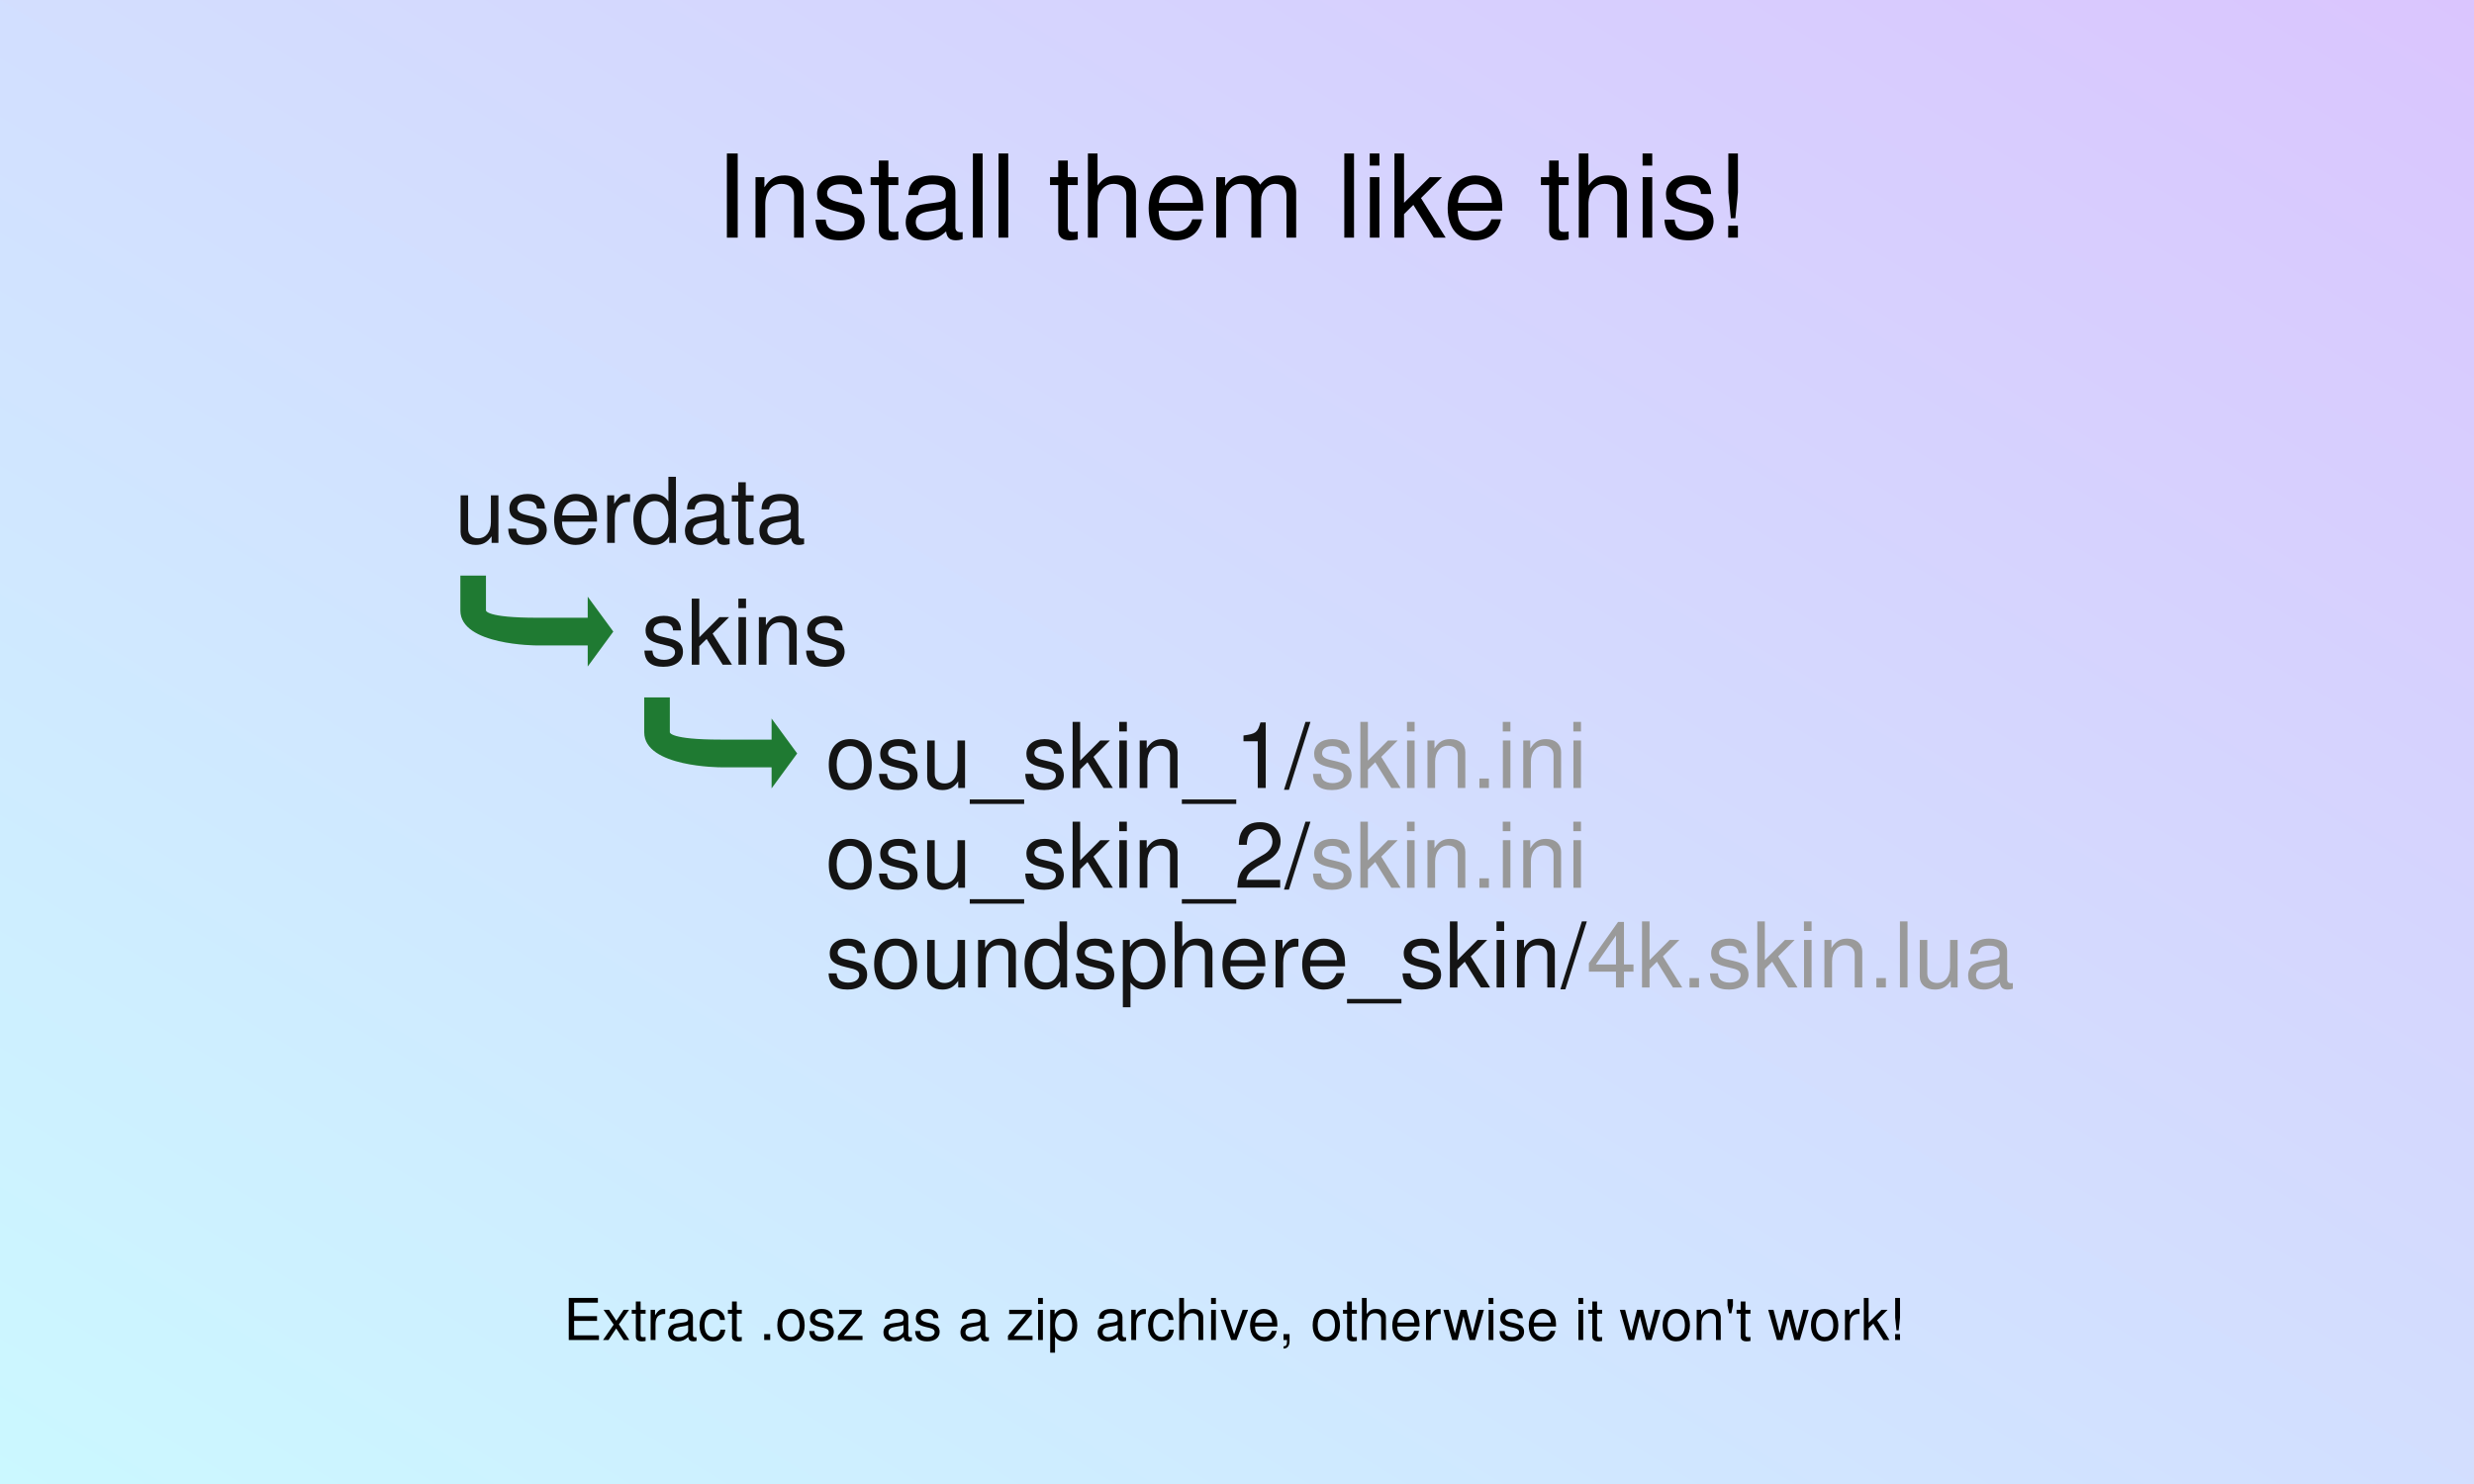
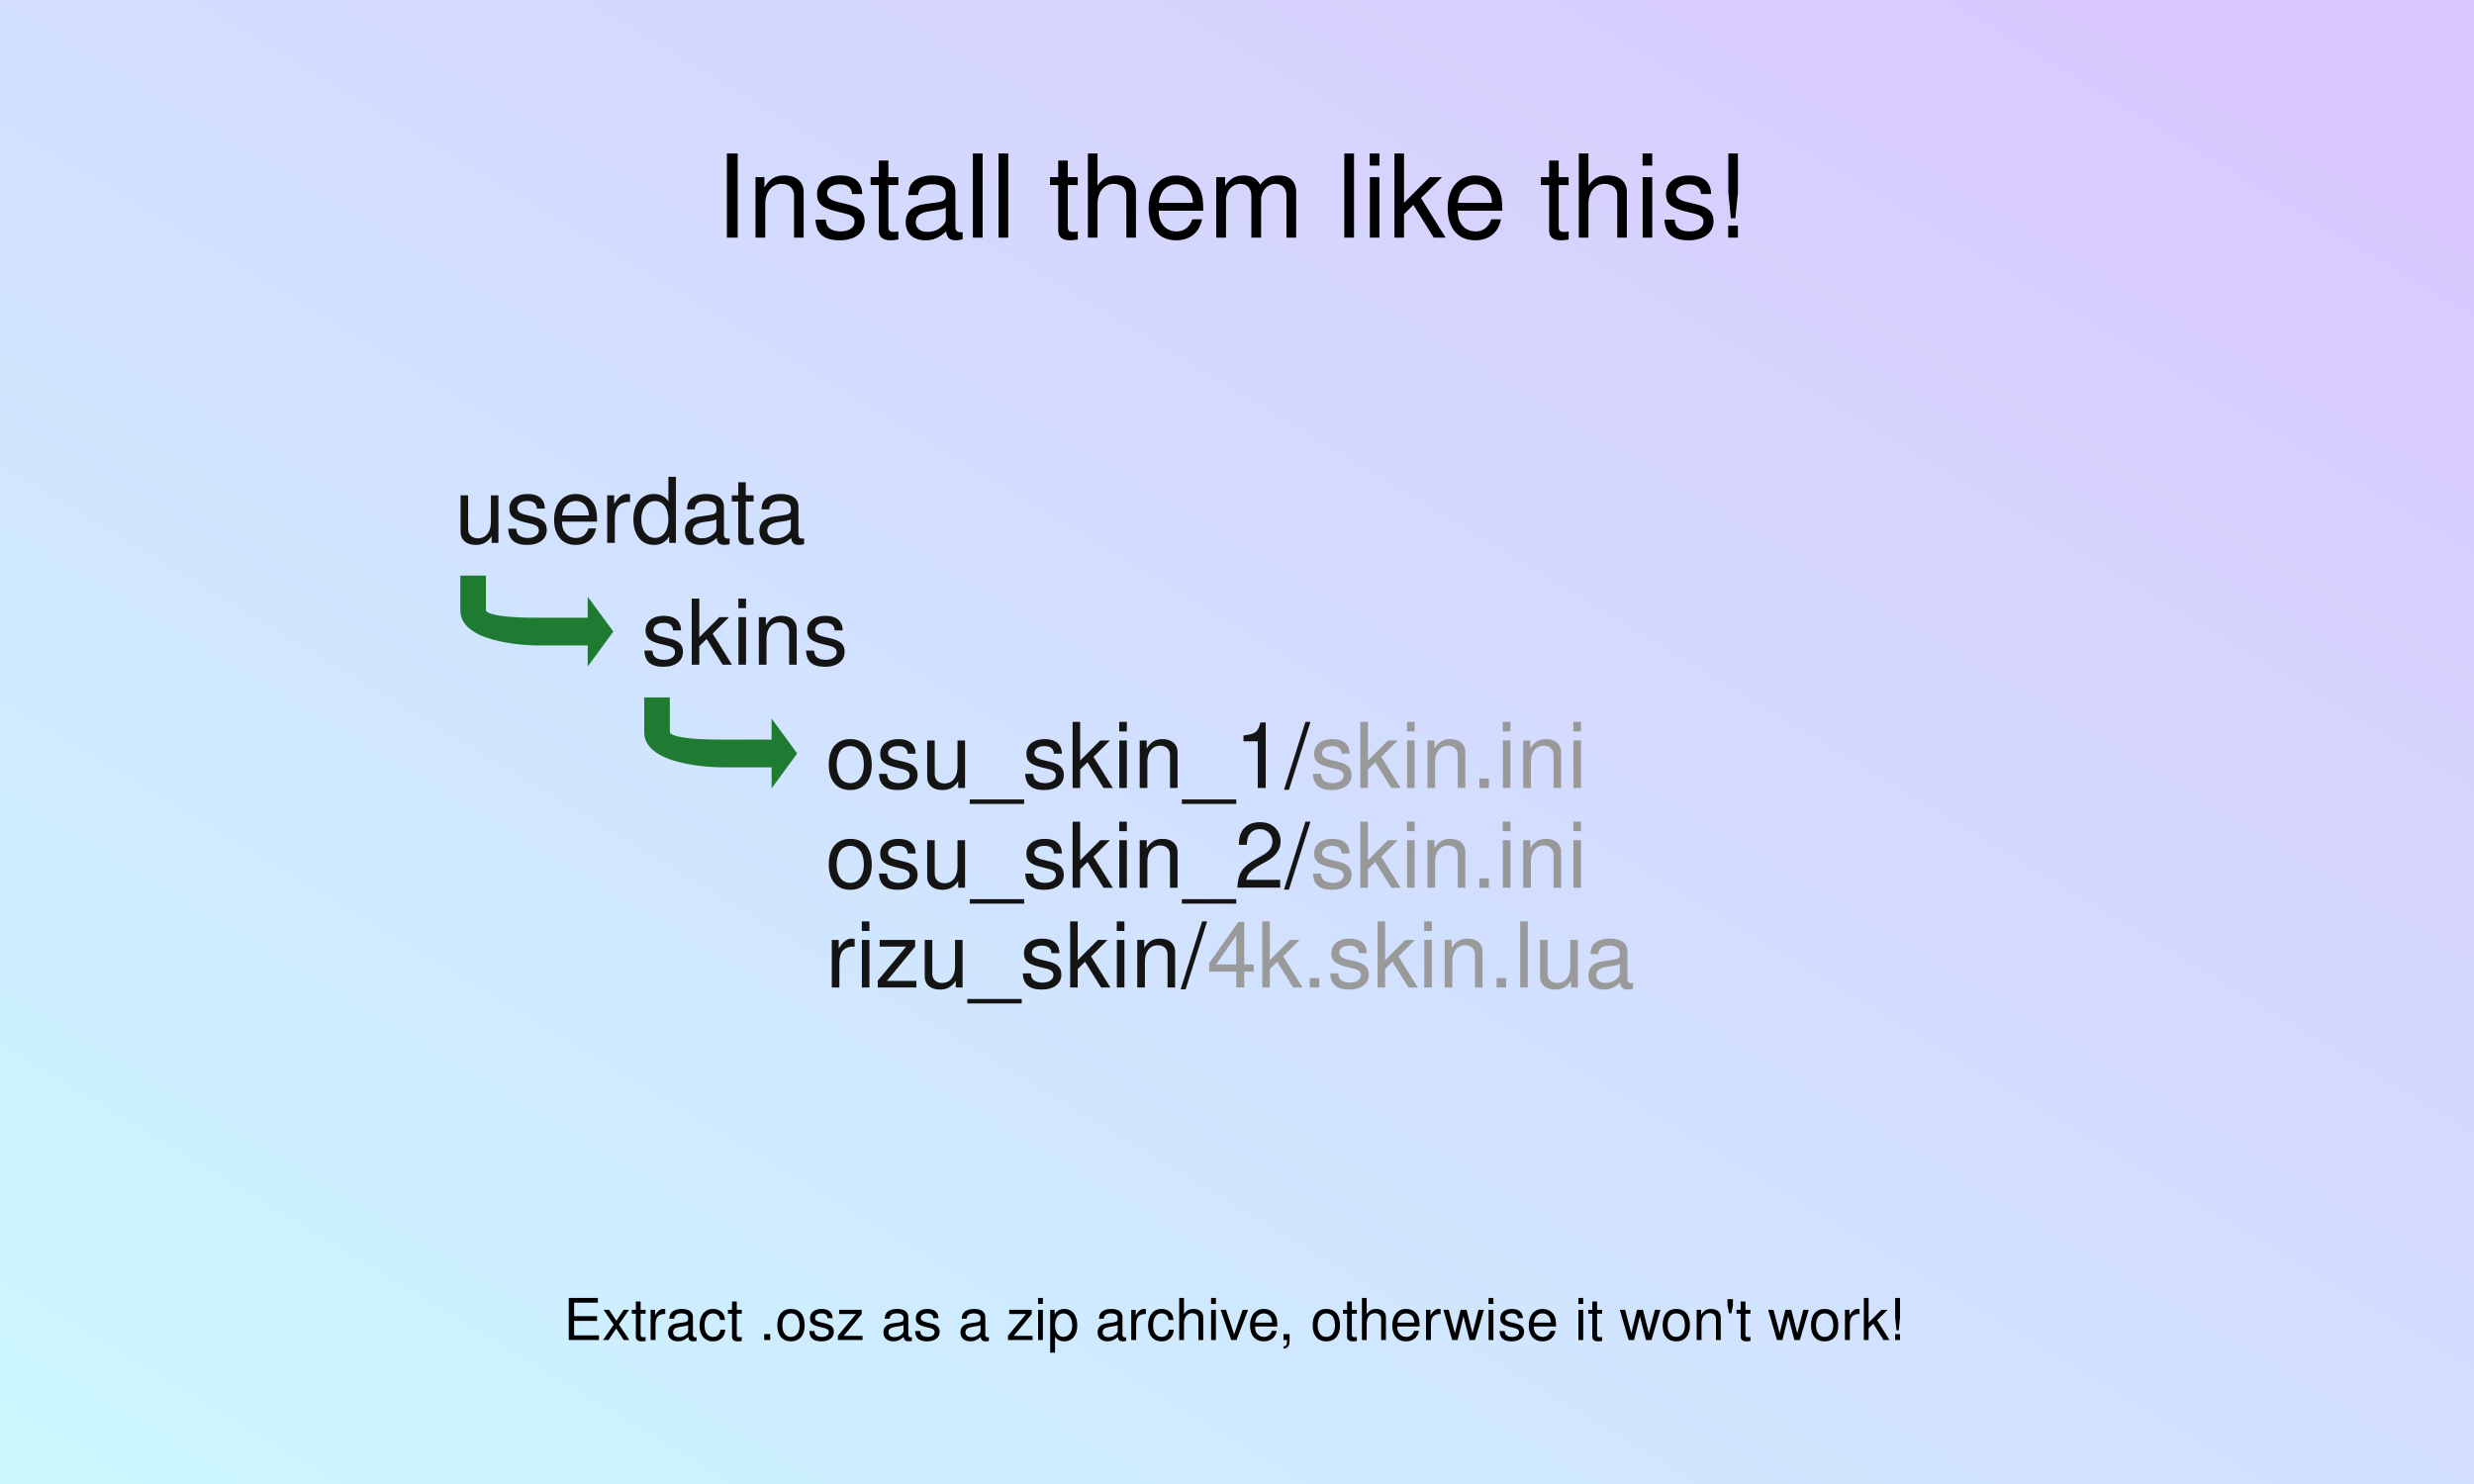
<svg xmlns="http://www.w3.org/2000/svg" xmlns:xlink="http://www.w3.org/1999/xlink" width="800" height="480" version="1.1" id="svg2">
  <defs id="defs1">
    <linearGradient fx="0.46" fy="0" id="linearGradient104" spreadMethod="pad" x1="92.808" x2="92.808" y1="197.99" y2="28.284" gradientTransform="matrix(1.885618,0,0,0.5303301,0.402832,122.314)" gradientUnits="userSpaceOnUse">
      <stop id="stop103" offset="0" stop-color="#000000" style="stop-color:#ffffff;stop-opacity:1;" />
      <stop id="stop104" offset="1" stop-color="#1c1c1c" stop-opacity="0.99" style="stop-color:#e0e0e0;stop-opacity:0.988;" />
    </linearGradient>
    <linearGradient fx="0.46" fy="0" id="linearGradient102" spreadMethod="pad" x1="92.808" x2="92.808" y1="197.99" y2="28.284" gradientTransform="matrix(1.885618,0,0,0.5303301,0.402832,122.314)" gradientUnits="userSpaceOnUse">
      <stop id="stop101" offset="0" stop-color="#000000" style="stop-color:#ffffff;stop-opacity:1;" />
      <stop id="stop102" offset="1" stop-color="#1c1c1c" stop-opacity="0.99" style="stop-color:#e0e0e0;stop-opacity:0.988;" />
    </linearGradient>
    <linearGradient fx="0.46" fy="0" id="linearGradient100" spreadMethod="pad" x1="92.808" x2="92.808" y1="197.99" y2="28.284" gradientTransform="matrix(1.885618,0,0,0.5303301,0.402832,122.314)" gradientUnits="userSpaceOnUse">
      <stop id="stop99" offset="0" stop-color="#000000" style="stop-color:#ffffff;stop-opacity:1;" />
      <stop id="stop100" offset="1" stop-color="#1c1c1c" stop-opacity="0.99" style="stop-color:#e0e0e0;stop-opacity:0.988;" />
    </linearGradient>
    <linearGradient fx="0.46" fy="0" id="linearGradient98" spreadMethod="pad" x1="92.808" x2="92.808" y1="197.99" y2="28.284" gradientTransform="matrix(1.885618,0,0,0.5303301,0.402832,122.314)" gradientUnits="userSpaceOnUse">
      <stop id="stop97" offset="0" stop-color="#000000" style="stop-color:#ffffff;stop-opacity:1;" />
      <stop id="stop98" offset="1" stop-color="#1c1c1c" stop-opacity="0.99" style="stop-color:#e0e0e0;stop-opacity:0.988;" />
    </linearGradient>
    <linearGradient fx="0.46" fy="0" id="linearGradient96" spreadMethod="pad" x1="92.808" x2="92.808" y1="197.99" y2="28.284" gradientTransform="matrix(1.885618,0,0,0.5303301,0.402832,122.314)" gradientUnits="userSpaceOnUse">
      <stop id="stop95" offset="0" stop-color="#000000" style="stop-color:#ffffff;stop-opacity:1;" />
      <stop id="stop96" offset="1" stop-color="#1c1c1c" stop-opacity="0.99" style="stop-color:#e0e0e0;stop-opacity:0.988;" />
    </linearGradient>
    <linearGradient fx="0.46" fy="0" id="linearGradient94" spreadMethod="pad" x1="362.215" x2="362.215" y1="-67.882" y2="-237.588" gradientTransform="matrix(1.885618,0,0,0.5303301,-507.5972,141)" gradientUnits="userSpaceOnUse">
      <stop id="stop93" offset="0" stop-color="#000000" style="stop-color:#ffffff;stop-opacity:1;" />
      <stop id="stop94" offset="1" stop-color="#1c1c1c" stop-opacity="0.99" style="stop-color:#e0e0e0;stop-opacity:0.99;" />
    </linearGradient>
    <linearGradient fx="0.46" fy="0" id="linearGradient92" spreadMethod="pad" x1="362.215" x2="362.215" y1="-67.882" y2="-237.588" gradientTransform="matrix(1.885618,0,0,0.5303301,-507.5972,141)" gradientUnits="userSpaceOnUse">
      <stop id="stop91" offset="0" stop-color="#000000" style="stop-color:#ffffff;stop-opacity:1;" />
      <stop id="stop92" offset="1" stop-color="#1c1c1c" stop-opacity="0.99" />
    </linearGradient>
    <linearGradient fx="0.46" fy="0" id="linearGradient90" spreadMethod="pad" x1="362.215" x2="362.215" y1="-67.882" y2="-237.588" gradientTransform="matrix(1.885618,0,0,0.5303301,-507.5972,141)" gradientUnits="userSpaceOnUse">
      <stop id="stop89" offset="0" stop-color="#000000" style="stop-color:#ffffff;stop-opacity:1;" />
      <stop id="stop90" offset="1" stop-color="#1c1c1c" stop-opacity="0.99" />
    </linearGradient>
    <linearGradient fx="0.46" fy="0" id="linearGradient88" spreadMethod="pad" x1="362.215" x2="362.215" y1="-67.882" y2="-237.588" gradientTransform="matrix(1.885618,0,0,0.5303301,-507.5972,141)" gradientUnits="userSpaceOnUse">
      <stop id="stop87" offset="0" stop-color="#000000" style="stop-color:#f0f0f0;stop-opacity:1;" />
      <stop id="stop88" offset="1" stop-color="#1c1c1c" stop-opacity="0.99" />
    </linearGradient>
    <linearGradient fx="0.46" fy="0" id="linearGradient86" spreadMethod="pad" x1="362.215" x2="362.215" y1="-67.882" y2="-237.588" gradientTransform="matrix(1.885618,0,0,0.5303301,-507.5972,141)" gradientUnits="userSpaceOnUse">
      <stop id="stop85" offset="0" stop-color="#000000" style="stop-color:#f0f0f0;stop-opacity:1;" />
      <stop id="stop86" offset="1" stop-color="#1c1c1c" stop-opacity="0.99" />
    </linearGradient>
    <linearGradient fx="0.46" fy="0" id="linearGradient84" spreadMethod="pad" x1="362.215" x2="362.215" y1="-67.882" y2="-237.588" gradientTransform="matrix(1.885618,0,0,0.5303301,-507.5972,141)" gradientUnits="userSpaceOnUse">
      <stop id="stop83" offset="0" stop-color="#000000" style="stop-color:#eeeeee;stop-opacity:1;" />
      <stop id="stop84" offset="1" stop-color="#1c1c1c" stop-opacity="0.99" />
    </linearGradient>
    <linearGradient fx="0.46" fy="0" id="linearGradient82" spreadMethod="pad" x1="362.215" x2="362.215" y1="-67.882" y2="-237.588" gradientTransform="matrix(1.885618,0,0,0.5303301,-507.5972,141)" gradientUnits="userSpaceOnUse">
      <stop id="stop81" offset="0" stop-color="#000000" style="stop-color:#e9e9e9;stop-opacity:1;" />
      <stop id="stop82" offset="1" stop-color="#1c1c1c" stop-opacity="0.99" />
    </linearGradient>
    <linearGradient fx="0.46" fy="0" id="linearGradient80" spreadMethod="pad" x1="362.215" x2="362.215" y1="-67.882" y2="-237.588" gradientTransform="matrix(1.885618,0,0,0.5303301,-507.5972,141)" gradientUnits="userSpaceOnUse">
      <stop id="stop79" offset="0" stop-color="#000000" style="stop-color:#e8e8e8;stop-opacity:1;" />
      <stop id="stop80" offset="1" stop-color="#1c1c1c" stop-opacity="0.99" />
    </linearGradient>
    <linearGradient fx="0.46" fy="0" id="linearGradient78" spreadMethod="pad" x1="362.215" x2="362.215" y1="-67.882" y2="-237.588" gradientTransform="matrix(1.885618,0,0,0.5303301,-507.5972,141)" gradientUnits="userSpaceOnUse">
      <stop id="stop77" offset="0" stop-color="#000000" style="stop-color:#e8e8e8;stop-opacity:1;" />
      <stop id="stop78" offset="1" stop-color="#1c1c1c" stop-opacity="0.99" />
    </linearGradient>
    <linearGradient fx="0.46" fy="0" id="linearGradient76" spreadMethod="pad" x1="362.215" x2="362.215" y1="-67.882" y2="-237.588" gradientTransform="matrix(1.885618,0,0,0.5303301,-507.5972,141)" gradientUnits="userSpaceOnUse">
      <stop id="stop75" offset="0" stop-color="#000000" style="stop-color:#f8f8f8;stop-opacity:1;" />
      <stop id="stop76" offset="1" stop-color="#1c1c1c" stop-opacity="0.99" />
    </linearGradient>
    <linearGradient fx="0.46" fy="0" id="linearGradient74" spreadMethod="pad" x1="362.215" x2="362.215" y1="-67.882" y2="-237.588" gradientTransform="matrix(1.885618,0,0,0.5303301,-507.5972,141)" gradientUnits="userSpaceOnUse">
      <stop id="stop73" offset="0" stop-color="#000000" style="stop-color:#f8f8f8;stop-opacity:1;" />
      <stop id="stop74" offset="1" stop-color="#1c1c1c" stop-opacity="0.99" />
    </linearGradient>
    <linearGradient fx="0.46" fy="0" id="linearGradient72" spreadMethod="pad" x1="362.215" x2="362.215" y1="-67.882" y2="-237.588" gradientTransform="matrix(1.885618,0,0,0.5303301,-507.5972,141)" gradientUnits="userSpaceOnUse">
      <stop id="stop71" offset="0" stop-color="#000000" style="stop-color:#f7f7f7;stop-opacity:1;" />
      <stop id="stop72" offset="1" stop-color="#1c1c1c" stop-opacity="0.99" />
    </linearGradient>
    <linearGradient fx="0.46" fy="0" id="linearGradient70" spreadMethod="pad" x1="362.215" x2="362.215" y1="-67.882" y2="-237.588" gradientTransform="matrix(1.885618,0,0,0.5303301,-507.5972,141)" gradientUnits="userSpaceOnUse">
      <stop id="stop69" offset="0" stop-color="#000000" style="stop-color:#f5f5f5;stop-opacity:1;" />
      <stop id="stop70" offset="1" stop-color="#1c1c1c" stop-opacity="0.99" />
    </linearGradient>
    <linearGradient fx="0.46" fy="0" id="linearGradient68" spreadMethod="pad" x1="362.215" x2="362.215" y1="-67.882" y2="-237.588" gradientTransform="matrix(1.885618,0,0,0.5303301,-507.5972,141)" gradientUnits="userSpaceOnUse">
      <stop id="stop67" offset="0" stop-color="#000000" style="stop-color:#f4f4f4;stop-opacity:1;" />
      <stop id="stop68" offset="1" stop-color="#1c1c1c" stop-opacity="0.99" />
    </linearGradient>
    <linearGradient fx="0.46" fy="0" id="linearGradient66" spreadMethod="pad" x1="362.215" x2="362.215" y1="-67.882" y2="-237.588" gradientTransform="matrix(1.885618,0,0,0.5303301,-507.5972,141)" gradientUnits="userSpaceOnUse">
      <stop id="stop65" offset="0" stop-color="#000000" style="stop-color:#f3f3f3;stop-opacity:1;" />
      <stop id="stop66" offset="1" stop-color="#1c1c1c" stop-opacity="0.99" />
    </linearGradient>
    <linearGradient fx="0.46" fy="0" id="linearGradient64" spreadMethod="pad" x1="362.215" x2="362.215" y1="-67.882" y2="-237.588" gradientTransform="matrix(1.885618,0,0,0.5303301,-507.5972,141)" gradientUnits="userSpaceOnUse">
      <stop id="stop63" offset="0" stop-color="#000000" style="stop-color:#f1f1f1;stop-opacity:1;" />
      <stop id="stop64" offset="1" stop-color="#1c1c1c" stop-opacity="0.99" />
    </linearGradient>
    <linearGradient fx="0.46" fy="0" id="linearGradient62" spreadMethod="pad" x1="362.215" x2="362.215" y1="-67.882" y2="-237.588" gradientTransform="matrix(1.885618,0,0,0.5303301,-507.5972,141)" gradientUnits="userSpaceOnUse">
      <stop id="stop61" offset="0" stop-color="#000000" style="stop-color:#eeeeee;stop-opacity:1;" />
      <stop id="stop62" offset="1" stop-color="#1c1c1c" stop-opacity="0.99" />
    </linearGradient>
    <linearGradient fx="0.46" fy="0" id="linearGradient60" spreadMethod="pad" x1="362.215" x2="362.215" y1="-67.882" y2="-237.588" gradientTransform="matrix(1.885618,0,0,0.5303301,-507.5972,141)" gradientUnits="userSpaceOnUse">
      <stop id="stop59" offset="0" stop-color="#000000" style="stop-color:#ededed;stop-opacity:1;" />
      <stop id="stop60" offset="1" stop-color="#1c1c1c" stop-opacity="0.99" />
    </linearGradient>
    <linearGradient fx="0.46" fy="0" id="linearGradient58" spreadMethod="pad" x1="362.215" x2="362.215" y1="-67.882" y2="-237.588" gradientTransform="matrix(1.885618,0,0,0.5303301,-507.5972,141)" gradientUnits="userSpaceOnUse">
      <stop id="stop57" offset="0" stop-color="#000000" style="stop-color:#ebebeb;stop-opacity:1;" />
      <stop id="stop58" offset="1" stop-color="#1c1c1c" stop-opacity="0.99" />
    </linearGradient>
    <linearGradient fx="0.46" fy="0" id="linearGradient56" spreadMethod="pad" x1="362.215" x2="362.215" y1="-67.882" y2="-237.588" gradientTransform="matrix(1.885618,0,0,0.5303301,-507.5972,141)" gradientUnits="userSpaceOnUse">
      <stop id="stop55" offset="0" stop-color="#000000" style="stop-color:#eaeaea;stop-opacity:1;" />
      <stop id="stop56" offset="1" stop-color="#1c1c1c" stop-opacity="0.99" />
    </linearGradient>
    <linearGradient fx="0.46" fy="0" id="linearGradient54" spreadMethod="pad" x1="362.215" x2="362.215" y1="-67.882" y2="-237.588" gradientTransform="matrix(1.885618,0,0,0.5303301,-507.5972,141)" gradientUnits="userSpaceOnUse">
      <stop id="stop53" offset="0" stop-color="#000000" style="stop-color:#e6e6e6;stop-opacity:1;" />
      <stop id="stop54" offset="1" stop-color="#1c1c1c" stop-opacity="0.99" />
    </linearGradient>
    <linearGradient fx="0.46" fy="0" id="linearGradient52" spreadMethod="pad" x1="362.215" x2="362.215" y1="-67.882" y2="-237.588" gradientTransform="matrix(1.885618,0,0,0.5303301,-507.5972,141)" gradientUnits="userSpaceOnUse">
      <stop id="stop51" offset="0" stop-color="#000000" style="stop-color:#e4e4e4;stop-opacity:1;" />
      <stop id="stop52" offset="1" stop-color="#1c1c1c" stop-opacity="0.99" />
    </linearGradient>
    <linearGradient fx="0.46" fy="0" id="linearGradient50" spreadMethod="pad" x1="362.215" x2="362.215" y1="-67.882" y2="-237.588" gradientTransform="matrix(1.885618,0,0,0.5303301,-507.5972,141)" gradientUnits="userSpaceOnUse">
      <stop id="stop49" offset="0" stop-color="#000000" style="stop-color:#e4e4e4;stop-opacity:1;" />
      <stop id="stop50" offset="1" stop-color="#1c1c1c" stop-opacity="0.99" />
    </linearGradient>
    <linearGradient fx="0.46" fy="0" id="linearGradient48" spreadMethod="pad" x1="362.215" x2="362.215" y1="-67.882" y2="-237.588" gradientTransform="matrix(1.885618,0,0,0.5303301,-507.5972,141)" gradientUnits="userSpaceOnUse">
      <stop id="stop47" offset="0" stop-color="#000000" style="stop-color:#e2e2e2;stop-opacity:1;" />
      <stop id="stop48" offset="1" stop-color="#1c1c1c" stop-opacity="0.99" />
    </linearGradient>
    <linearGradient fx="0.46" fy="0" id="linearGradient46" spreadMethod="pad" x1="362.215" x2="362.215" y1="-67.882" y2="-237.588" gradientTransform="matrix(1.885618,0,0,0.5303301,-507.5972,141)" gradientUnits="userSpaceOnUse">
      <stop id="stop45" offset="0" stop-color="#000000" style="stop-color:#e1e1e1;stop-opacity:1;" />
      <stop id="stop46" offset="1" stop-color="#1c1c1c" stop-opacity="0.99" />
    </linearGradient>
    <linearGradient fx="0.46" fy="0" id="linearGradient44" spreadMethod="pad" x1="362.215" x2="362.215" y1="-67.882" y2="-237.588" gradientTransform="matrix(1.885618,0,0,0.5303301,-507.5972,141)" gradientUnits="userSpaceOnUse">
      <stop id="stop43" offset="0" stop-color="#000000" style="stop-color:#dedede;stop-opacity:1;" />
      <stop id="stop44" offset="1" stop-color="#1c1c1c" stop-opacity="0.99" />
    </linearGradient>
    <linearGradient fx="0.46" fy="0" id="linearGradient42" spreadMethod="pad" x1="362.215" x2="362.215" y1="-67.882" y2="-237.588" gradientTransform="matrix(1.885618,0,0,0.5303301,-507.5972,141)" gradientUnits="userSpaceOnUse">
      <stop id="stop41" offset="0" stop-color="#000000" style="stop-color:#d5d5d5;stop-opacity:1;" />
      <stop id="stop42" offset="1" stop-color="#1c1c1c" stop-opacity="0.99" />
    </linearGradient>
    <linearGradient fx="0.46" fy="0" id="linearGradient40" spreadMethod="pad" x1="362.215" x2="362.215" y1="-67.882" y2="-237.588" gradientTransform="matrix(1.885618,0,0,0.5303301,-507.5972,141)" gradientUnits="userSpaceOnUse">
      <stop id="stop39" offset="0" stop-color="#000000" style="stop-color:#cdcdcd;stop-opacity:1;" />
      <stop id="stop40" offset="1" stop-color="#1c1c1c" stop-opacity="0.99" />
    </linearGradient>
    <linearGradient fx="0.46" fy="0" id="linearGradient38" spreadMethod="pad" x1="362.215" x2="362.215" y1="-67.882" y2="-237.588" gradientTransform="matrix(1.885618,0,0,0.5303301,-507.5972,141)" gradientUnits="userSpaceOnUse">
      <stop id="stop37" offset="0" stop-color="#000000" style="stop-color:#cbcbcb;stop-opacity:1;" />
      <stop id="stop38" offset="1" stop-color="#1c1c1c" stop-opacity="0.99" />
    </linearGradient>
    <linearGradient fx="0.46" fy="0" id="linearGradient36" spreadMethod="pad" x1="362.215" x2="362.215" y1="-67.882" y2="-237.588" gradientTransform="matrix(1.885618,0,0,0.5303301,-507.5972,141)" gradientUnits="userSpaceOnUse">
      <stop id="stop35" offset="0" stop-color="#000000" style="stop-color:#c7c7c7;stop-opacity:1;" />
      <stop id="stop36" offset="1" stop-color="#1c1c1c" stop-opacity="0.99" />
    </linearGradient>
    <linearGradient fx="0.46" fy="0" id="linearGradient34" spreadMethod="pad" x1="362.215" x2="362.215" y1="-67.882" y2="-237.588" gradientTransform="matrix(1.885618,0,0,0.5303301,-507.5972,141)" gradientUnits="userSpaceOnUse">
      <stop id="stop33" offset="0" stop-color="#000000" style="stop-color:#bbbbbb;stop-opacity:1;" />
      <stop id="stop34" offset="1" stop-color="#1c1c1c" stop-opacity="0.99" />
    </linearGradient>
    <linearGradient fx="0.46" fy="0" id="linearGradient32" spreadMethod="pad" x1="362.215" x2="362.215" y1="-67.882" y2="-237.588" gradientTransform="matrix(1.885618,0,0,0.5303301,-507.5972,141)" gradientUnits="userSpaceOnUse">
      <stop id="stop31" offset="0" stop-color="#000000" style="stop-color:#a7a7a7;stop-opacity:1;" />
      <stop id="stop32" offset="1" stop-color="#1c1c1c" stop-opacity="0.99" />
    </linearGradient>
    <linearGradient fx="0.46" fy="0" id="linearGradient30" spreadMethod="pad" x1="362.215" x2="362.215" y1="-67.882" y2="-237.588" gradientTransform="matrix(1.885618,0,0,0.5303301,-507.5972,141)" gradientUnits="userSpaceOnUse">
      <stop id="stop29" offset="0" stop-color="#000000" style="stop-color:#8d8d8d;stop-opacity:1;" />
      <stop id="stop30" offset="1" stop-color="#1c1c1c" stop-opacity="0.99" />
    </linearGradient>
    <linearGradient fx="0.46" fy="0" id="linearGradient28" spreadMethod="pad" x1="362.215" x2="362.215" y1="-67.882" y2="-237.588" gradientTransform="matrix(1.885618,0,0,0.5303301,-507.5972,141)" gradientUnits="userSpaceOnUse">
      <stop id="stop27" offset="0" stop-color="#000000" style="stop-color:#646464;stop-opacity:1;" />
      <stop id="stop28" offset="1" stop-color="#1c1c1c" stop-opacity="0.99" />
    </linearGradient>
    <linearGradient fx="0.46" fy="0" id="linearGradient26" spreadMethod="pad" x1="362.215" x2="362.215" y1="-67.882" y2="-237.588" gradientTransform="matrix(1.885618,0,0,0.5303301,-507.5972,141)" gradientUnits="userSpaceOnUse">
      <stop id="stop25" offset="0" stop-color="#000000" style="stop-color:#404040;stop-opacity:1;" />
      <stop id="stop26" offset="1" stop-color="#1c1c1c" stop-opacity="0.99" />
    </linearGradient>
    <linearGradient fx="0.46" fy="0" id="linearGradient24" spreadMethod="pad" x1="362.215" x2="362.215" y1="-67.882" y2="-237.588" gradientTransform="matrix(1.885618,0,0,0.5303301,-507.5972,141)" gradientUnits="userSpaceOnUse">
      <stop id="stop23" offset="0" stop-color="#000000" style="stop-color:#272727;stop-opacity:1;" />
      <stop id="stop24" offset="1" stop-color="#1c1c1c" stop-opacity="0.99" />
    </linearGradient>
    <linearGradient fx="0.46" fy="0" id="linearGradient22" spreadMethod="pad" x1="362.215" x2="362.215" y1="-67.882" y2="-237.588" gradientTransform="matrix(1.885618,0,0,0.5303301,-507.5972,141)" gradientUnits="userSpaceOnUse">
      <stop id="stop21" offset="0" stop-color="#000000" style="stop-color:#262626;stop-opacity:1;" />
      <stop id="stop22" offset="1" stop-color="#1c1c1c" stop-opacity="0.99" />
    </linearGradient>
    <linearGradient fx="0.46" fy="0" id="linearGradient20" spreadMethod="pad" x1="362.215" x2="362.215" y1="-67.882" y2="-237.588" gradientTransform="matrix(1.885618,0,0,0.5303301,-507.5972,141)" gradientUnits="userSpaceOnUse">
      <stop id="stop19" offset="0" stop-color="#000000" style="stop-color:#040404;stop-opacity:1;" />
      <stop id="stop20" offset="1" stop-color="#1c1c1c" stop-opacity="0.99" />
    </linearGradient>
    <linearGradient fx="1" fy="0.02" id="svg_2" x1="1171.896" x2="878.98" y1="574.567" y2="867.483" gradientTransform="matrix(2.731155,0,0,1.638693,-2400.63,-941.5384)" gradientUnits="userSpaceOnUse">
      <stop id="jq_stop_2791" offset="0" stop-color="#00377a" style="stop-color:#dac5fe;stop-opacity:1;" />
      <stop id="jq_stop_5305" offset="1" stop-color="#00637f" stop-opacity="1" style="stop-color:#cbf8ff;stop-opacity:1;" />
    </linearGradient>
    <linearGradient fx="0.46" fy="0" id="svg_13" spreadMethod="pad" x1="0.5" x2="0.5" y1="1" y2="0">
      <stop id="jq_stop_6122" offset="0" stop-color="#000000" />
      <stop id="jq_stop_1423" offset="1" stop-color="#1c1c1c" stop-opacity="0.99" />
    </linearGradient>
    <filter height="1.213" id="svg_22_blur" width="1.06" x="-0.03" y="-0.107">
      <feGaussianBlur in="SourceGraphic" stdDeviation="4" id="feGaussianBlur1" />
    </filter>
    <linearGradient fx="0.46" fy="0" id="svg_13-5" spreadMethod="pad" x1="92.808" x2="92.808" y1="197.99" y2="28.284" gradientTransform="matrix(1.885618,0,0,0.5303301,450,6.0251465e-7)" gradientUnits="userSpaceOnUse">
      <stop id="jq_stop_6122-6" offset="0" stop-color="#000000" />
      <stop id="jq_stop_1423-2" offset="1" stop-color="#1c1c1c" stop-opacity="0.99" />
    </linearGradient>
    <linearGradient fx="0.46" fy="0" id="svg_13-0" spreadMethod="pad" x1="92.808" x2="92.808" y1="197.99" y2="28.284" gradientTransform="matrix(1.885618,0,0,0.5303301,0.402832,122.314)" gradientUnits="userSpaceOnUse">
      <stop id="jq_stop_6122-62" offset="0" stop-color="#000000" style="stop-color:#ffffff;stop-opacity:1;" />
      <stop id="jq_stop_1423-6" offset="1" stop-color="#1c1c1c" stop-opacity="0.99" style="stop-color:#e0e0e0;stop-opacity:0.988;" />
    </linearGradient>
    <filter height="1.213" id="svg_22_blur-4" width="1.06" x="-0.03" y="-0.107">
      <feGaussianBlur in="SourceGraphic" stdDeviation="4" id="feGaussianBlur1-7" />
    </filter>
    <filter height="1.213" id="svg_22_blur-1" width="1.06" x="-0.03" y="-0.107">
      <feGaussianBlur in="SourceGraphic" stdDeviation="4" id="feGaussianBlur1-0" />
    </filter>
    <linearGradient fx="0.46" fy="0" id="svg_13-2" spreadMethod="pad" x1="362.215" x2="362.215" y1="-67.882" y2="-237.588" gradientTransform="matrix(1.885618,0,0,0.5303301,-507.5972,141)" gradientUnits="userSpaceOnUse" xlink:href="#linearGradient92">
      <stop id="jq_stop_6122-0" offset="0" stop-color="#000000" style="stop-color:#ffffff;stop-opacity:1;" />
      <stop id="jq_stop_1423-61" offset="1" stop-color="#1c1c1c" stop-opacity="0.99" style="stop-color:#e0e0e0;stop-opacity:0.988;" />
    </linearGradient>
    <filter height="1.213" id="svg_22_blur-47" width="1.06" x="-0.03" y="-0.107">
      <feGaussianBlur in="SourceGraphic" stdDeviation="4" id="feGaussianBlur1-6" />
    </filter>
    <filter height="1.213" id="svg_22_blur-9" width="1.06" x="-0.03" y="-0.107">
      <feGaussianBlur in="SourceGraphic" stdDeviation="4" id="feGaussianBlur1-3" />
    </filter>
    <filter height="1.213" id="svg_22_blur-5" width="1.06" x="-0.03" y="-0.107">
      <feGaussianBlur in="SourceGraphic" stdDeviation="4" id="feGaussianBlur1-2" />
    </filter>
    <filter height="1.213" id="svg_22_blur-4-1" width="1.06" x="-0.03" y="-0.107">
      <feGaussianBlur in="SourceGraphic" stdDeviation="4" id="feGaussianBlur1-7-4" />
    </filter>
    <filter height="1.213" id="svg_22_blur-9-0" width="1.06" x="-0.03" y="-0.107">
      <feGaussianBlur in="SourceGraphic" stdDeviation="4" id="feGaussianBlur1-3-6" />
    </filter>
    <filter height="1.213" id="svg_22_blur-5-8" width="1.06" x="-0.03" y="-0.107">
      <feGaussianBlur in="SourceGraphic" stdDeviation="4" id="feGaussianBlur1-2-9" />
    </filter>
    <filter height="1.213" id="svg_22_blur-47-2" width="1.06" x="-0.03" y="-0.107">
      <feGaussianBlur in="SourceGraphic" stdDeviation="4" id="feGaussianBlur1-6-6" />
    </filter>
  </defs>
  <g class="layer" display="inline" id="g2">
    <rect fill="url(#svg_2)" height="480" id="svg_4" stroke="#000000" stroke-opacity="0" stroke-width="0" width="800" x="6.50556e-14" y="-6.0396133e-14" style="fill:url(#svg_2)" />
    <text xml:space="preserve" style="font-style:normal;font-variant:normal;font-weight:normal;font-stretch:normal;font-size:29.333px;line-height:1.1;font-family:Helvetica;-inkscape-font-specification:Helvetica;text-align:start;writing-mode:lr-tb;direction:ltr;text-anchor:start;fill:#141414;fill-opacity:1;stroke:none;stroke-width:7;stroke-dasharray:none;stroke-opacity:1" x="147.031" y="175.587" id="text126">
      <tspan id="tspan126" x="147.031" y="175.587">userdata</tspan>
      <tspan x="147.031" y="207.853" id="tspan127" />
    </text>
    <text xml:space="preserve" style="font-style:normal;font-variant:normal;font-weight:normal;font-stretch:normal;font-size:29.333px;line-height:1.1;font-family:Helvetica;-inkscape-font-specification:Helvetica;text-align:start;writing-mode:lr-tb;direction:ltr;text-anchor:start;fill:#141414;fill-opacity:1;stroke:none;stroke-width:7;stroke-dasharray:none;stroke-opacity:1" x="207.379" y="215" id="text128">
      <tspan id="tspan128" x="207.379" y="215">skins</tspan>
    </text>
    <text xml:space="preserve" style="font-style:normal;font-variant:normal;font-weight:normal;font-stretch:normal;font-size:29.333px;line-height:1.1;font-family:Helvetica;-inkscape-font-specification:Helvetica;text-align:start;writing-mode:lr-tb;direction:ltr;text-anchor:start;fill:#141414;fill-opacity:1;stroke:none;stroke-width:7;stroke-dasharray:none;stroke-opacity:1" x="266.938" y="254.876" id="text129">
      <tspan id="tspan129" x="266.938" y="254.876">osu_skin_1/<tspan style="fill:#999999;fill-opacity:1" id="tspan139">skin.ini</tspan>
      </tspan>
      <tspan x="266.938" y="287.143" id="tspan137">osu_skin_2/<tspan style="fill:#989898;fill-opacity:1" id="tspan140">skin.ini</tspan>
      </tspan>
-       <tspan x="266.938" y="319.409" id="tspan138">soundsphere_skin/<tspan style="fill:#9a9a9a;fill-opacity:1" id="tspan141">4k.skin.lua</tspan>
+       <tspan x="266.938" y="319.409" id="tspan138">rizu_skin/<tspan style="fill:#9a9a9a;fill-opacity:1" id="tspan141">4k.skin.lua</tspan>
      </tspan>
    </text>
    <path style="fill:#1f7a32;fill-opacity:1;stroke:none;stroke-width:7;stroke-dasharray:none;stroke-opacity:1" d="m 190.045,192.991 8.279,11.298 -8.279,11.298 -2e-5,-6.818 h -16.451 c 0,0 -24.73,0 -24.73,-11.298 0,-11.298 0,-11.298 0,-11.298 h 8.279 v 11.298 c 0,0 0,2.338 16.451,2.338 16.451,0 16.451,0 16.451,0 z" id="path137" />
    <path style="fill:#1f7a32;fill-opacity:1;stroke:none;stroke-width:7;stroke-dasharray:none;stroke-opacity:1" d="m 249.504,232.405 8.279,11.298 -8.279,11.298 -2e-5,-6.818 h -16.451 c 0,0 -24.73,0 -24.73,-11.298 0,-11.298 0,-11.298 0,-11.298 h 8.279 v 11.298 c 0,0 0,2.338 16.451,2.338 16.451,0 16.451,0 16.451,0 z" id="path137-4" />
    <text xml:space="preserve" style="font-style:normal;font-variant:normal;font-weight:normal;font-stretch:normal;font-size:37.333px;line-height:1.1;font-family:Helvetica;-inkscape-font-specification:Helvetica;text-align:start;writing-mode:lr-tb;direction:ltr;text-anchor:start;fill:#9a9a9a;fill-opacity:1;stroke:none;stroke-width:7;stroke-dasharray:none;stroke-opacity:1" x="231.317" y="76.87" id="text142">
      <tspan id="tspan142" x="231.317" y="76.87" style="font-size:37.333px;fill:#000000;fill-opacity:1">Install them like this!</tspan>
    </text>
    <text xml:space="preserve" style="font-style:normal;font-variant:normal;font-weight:normal;font-stretch:normal;font-size:18.667px;line-height:1.1;font-family:Helvetica;-inkscape-font-specification:Helvetica;text-align:start;writing-mode:lr-tb;direction:ltr;text-anchor:start;fill:#000000;fill-opacity:1;stroke:none;stroke-width:7;stroke-dasharray:none;stroke-opacity:1" x="182.225" y="433.435" id="text143">
      <tspan id="tspan143" x="182.225" y="433.435" style="font-size:18.667px">Extract .osz as a zip archive, otherwise it won't work!</tspan>
    </text>
  </g>
</svg>
